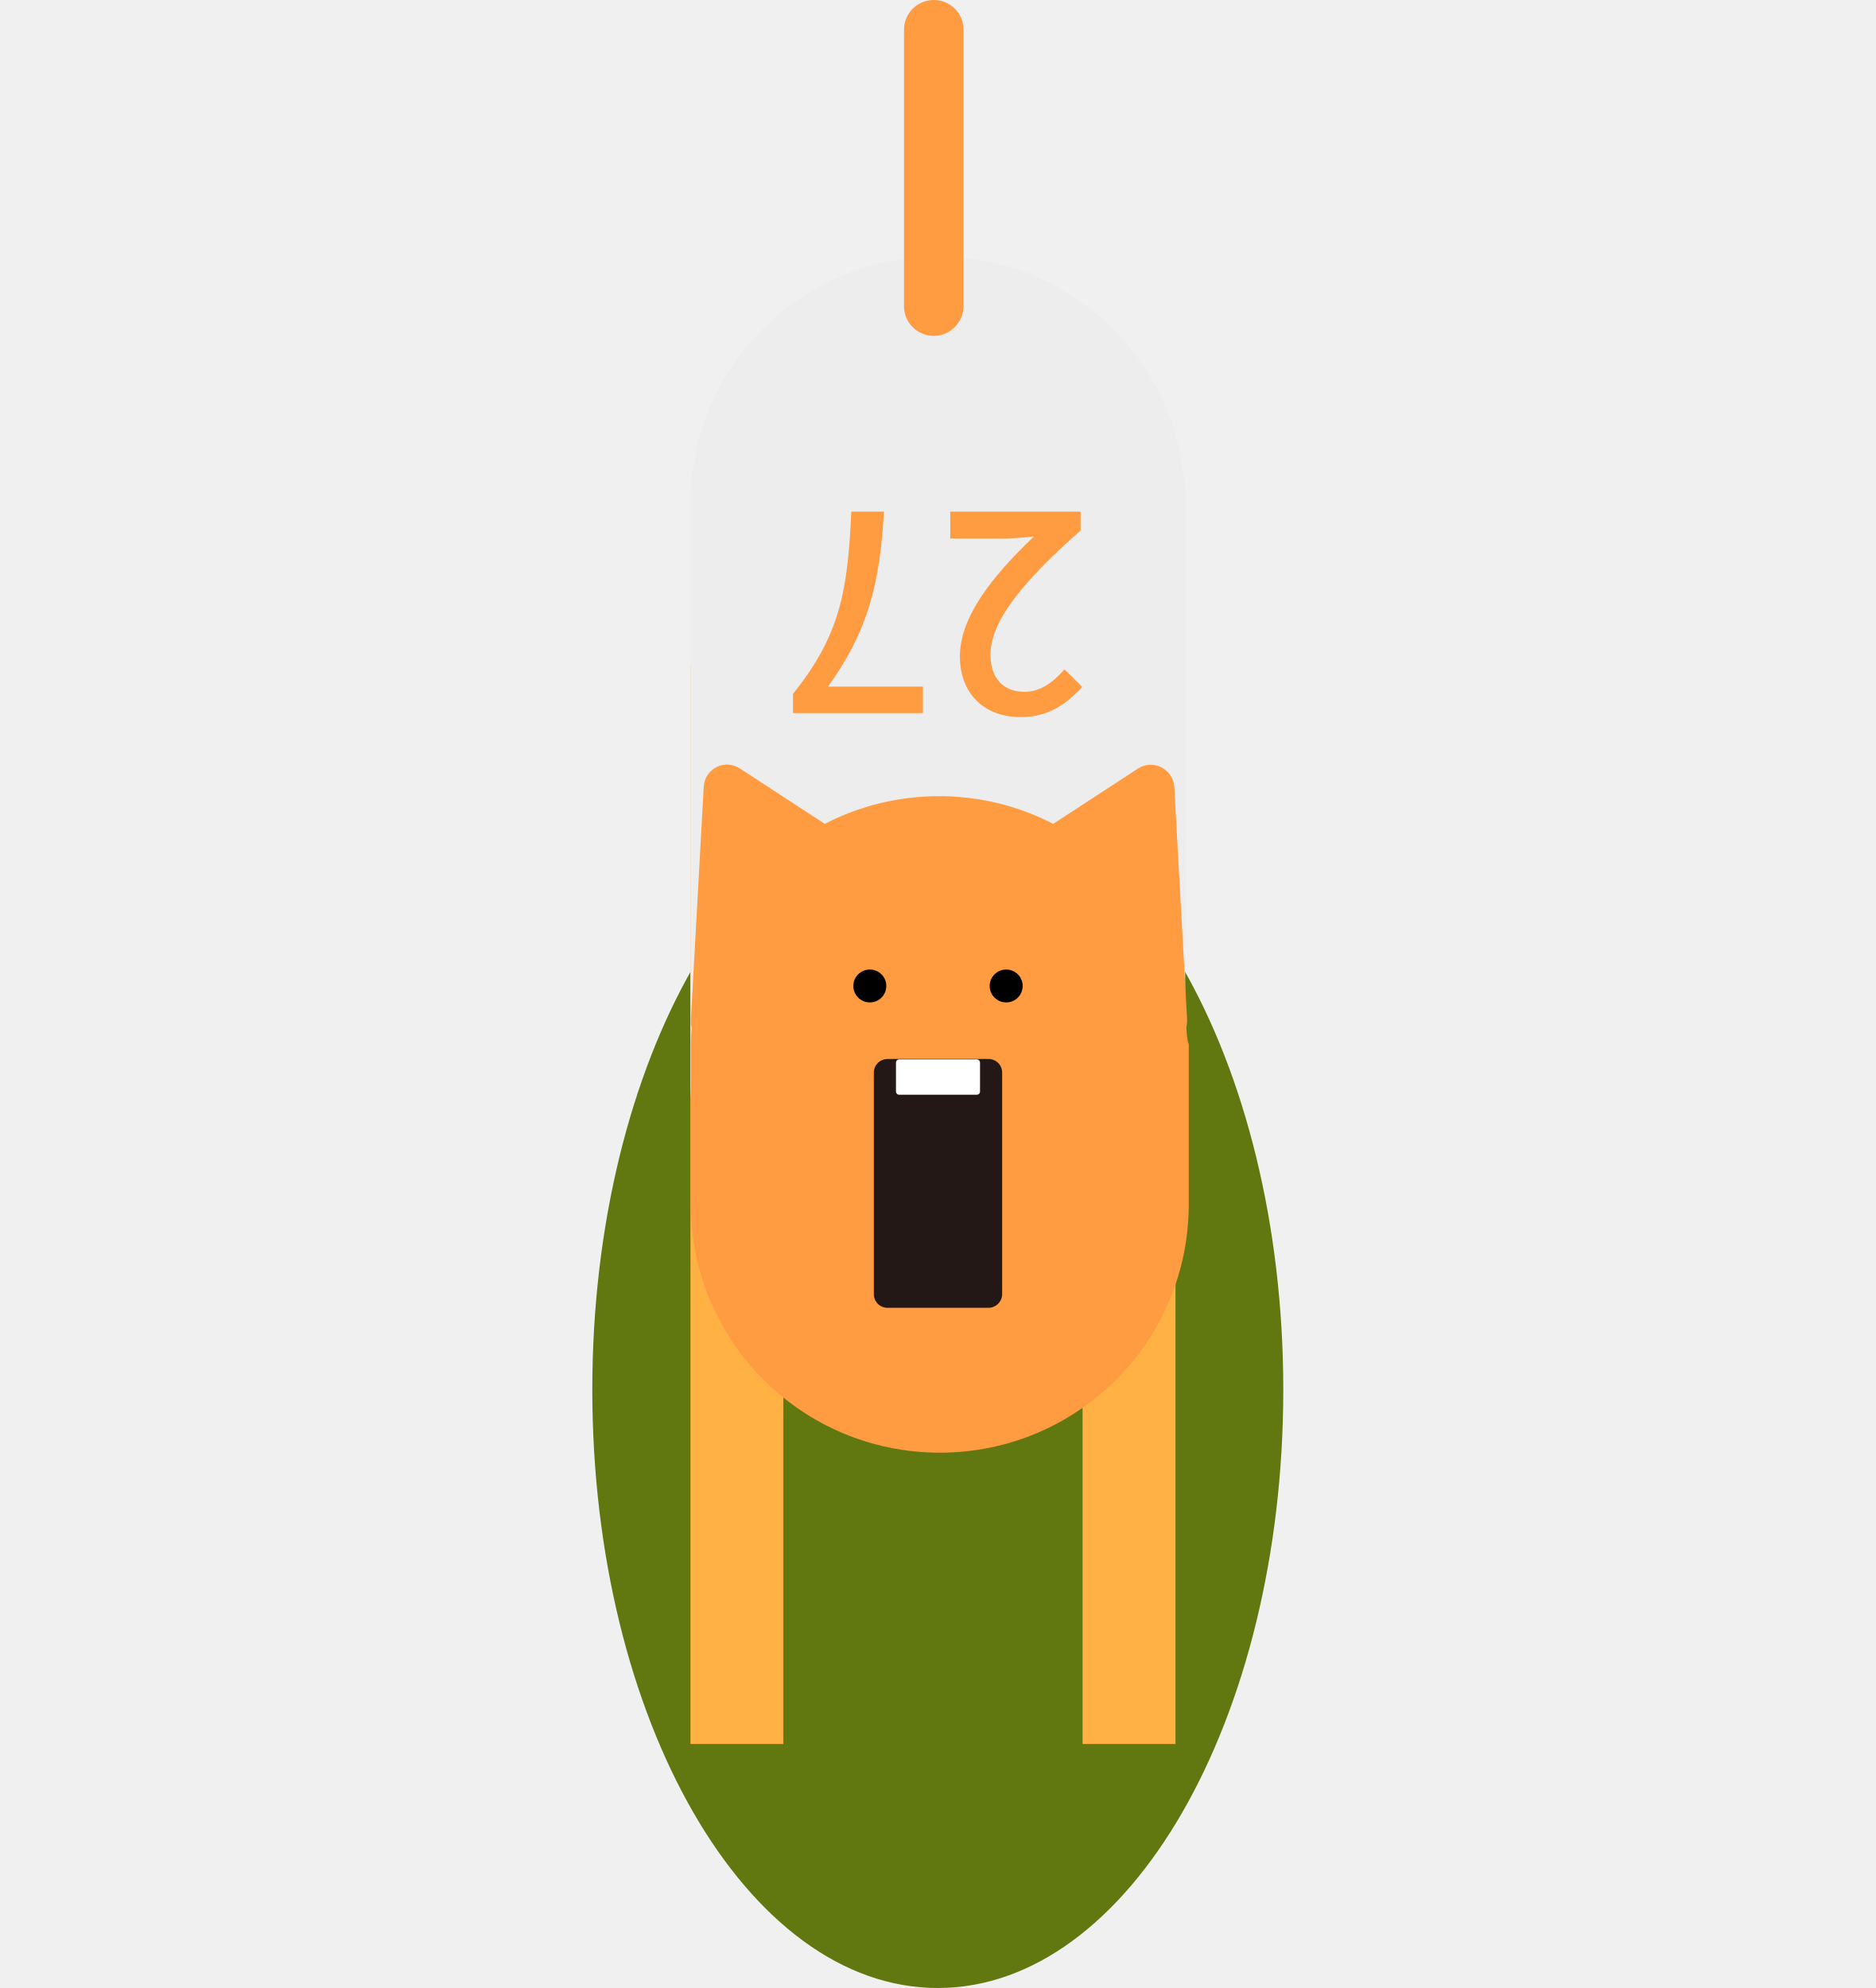
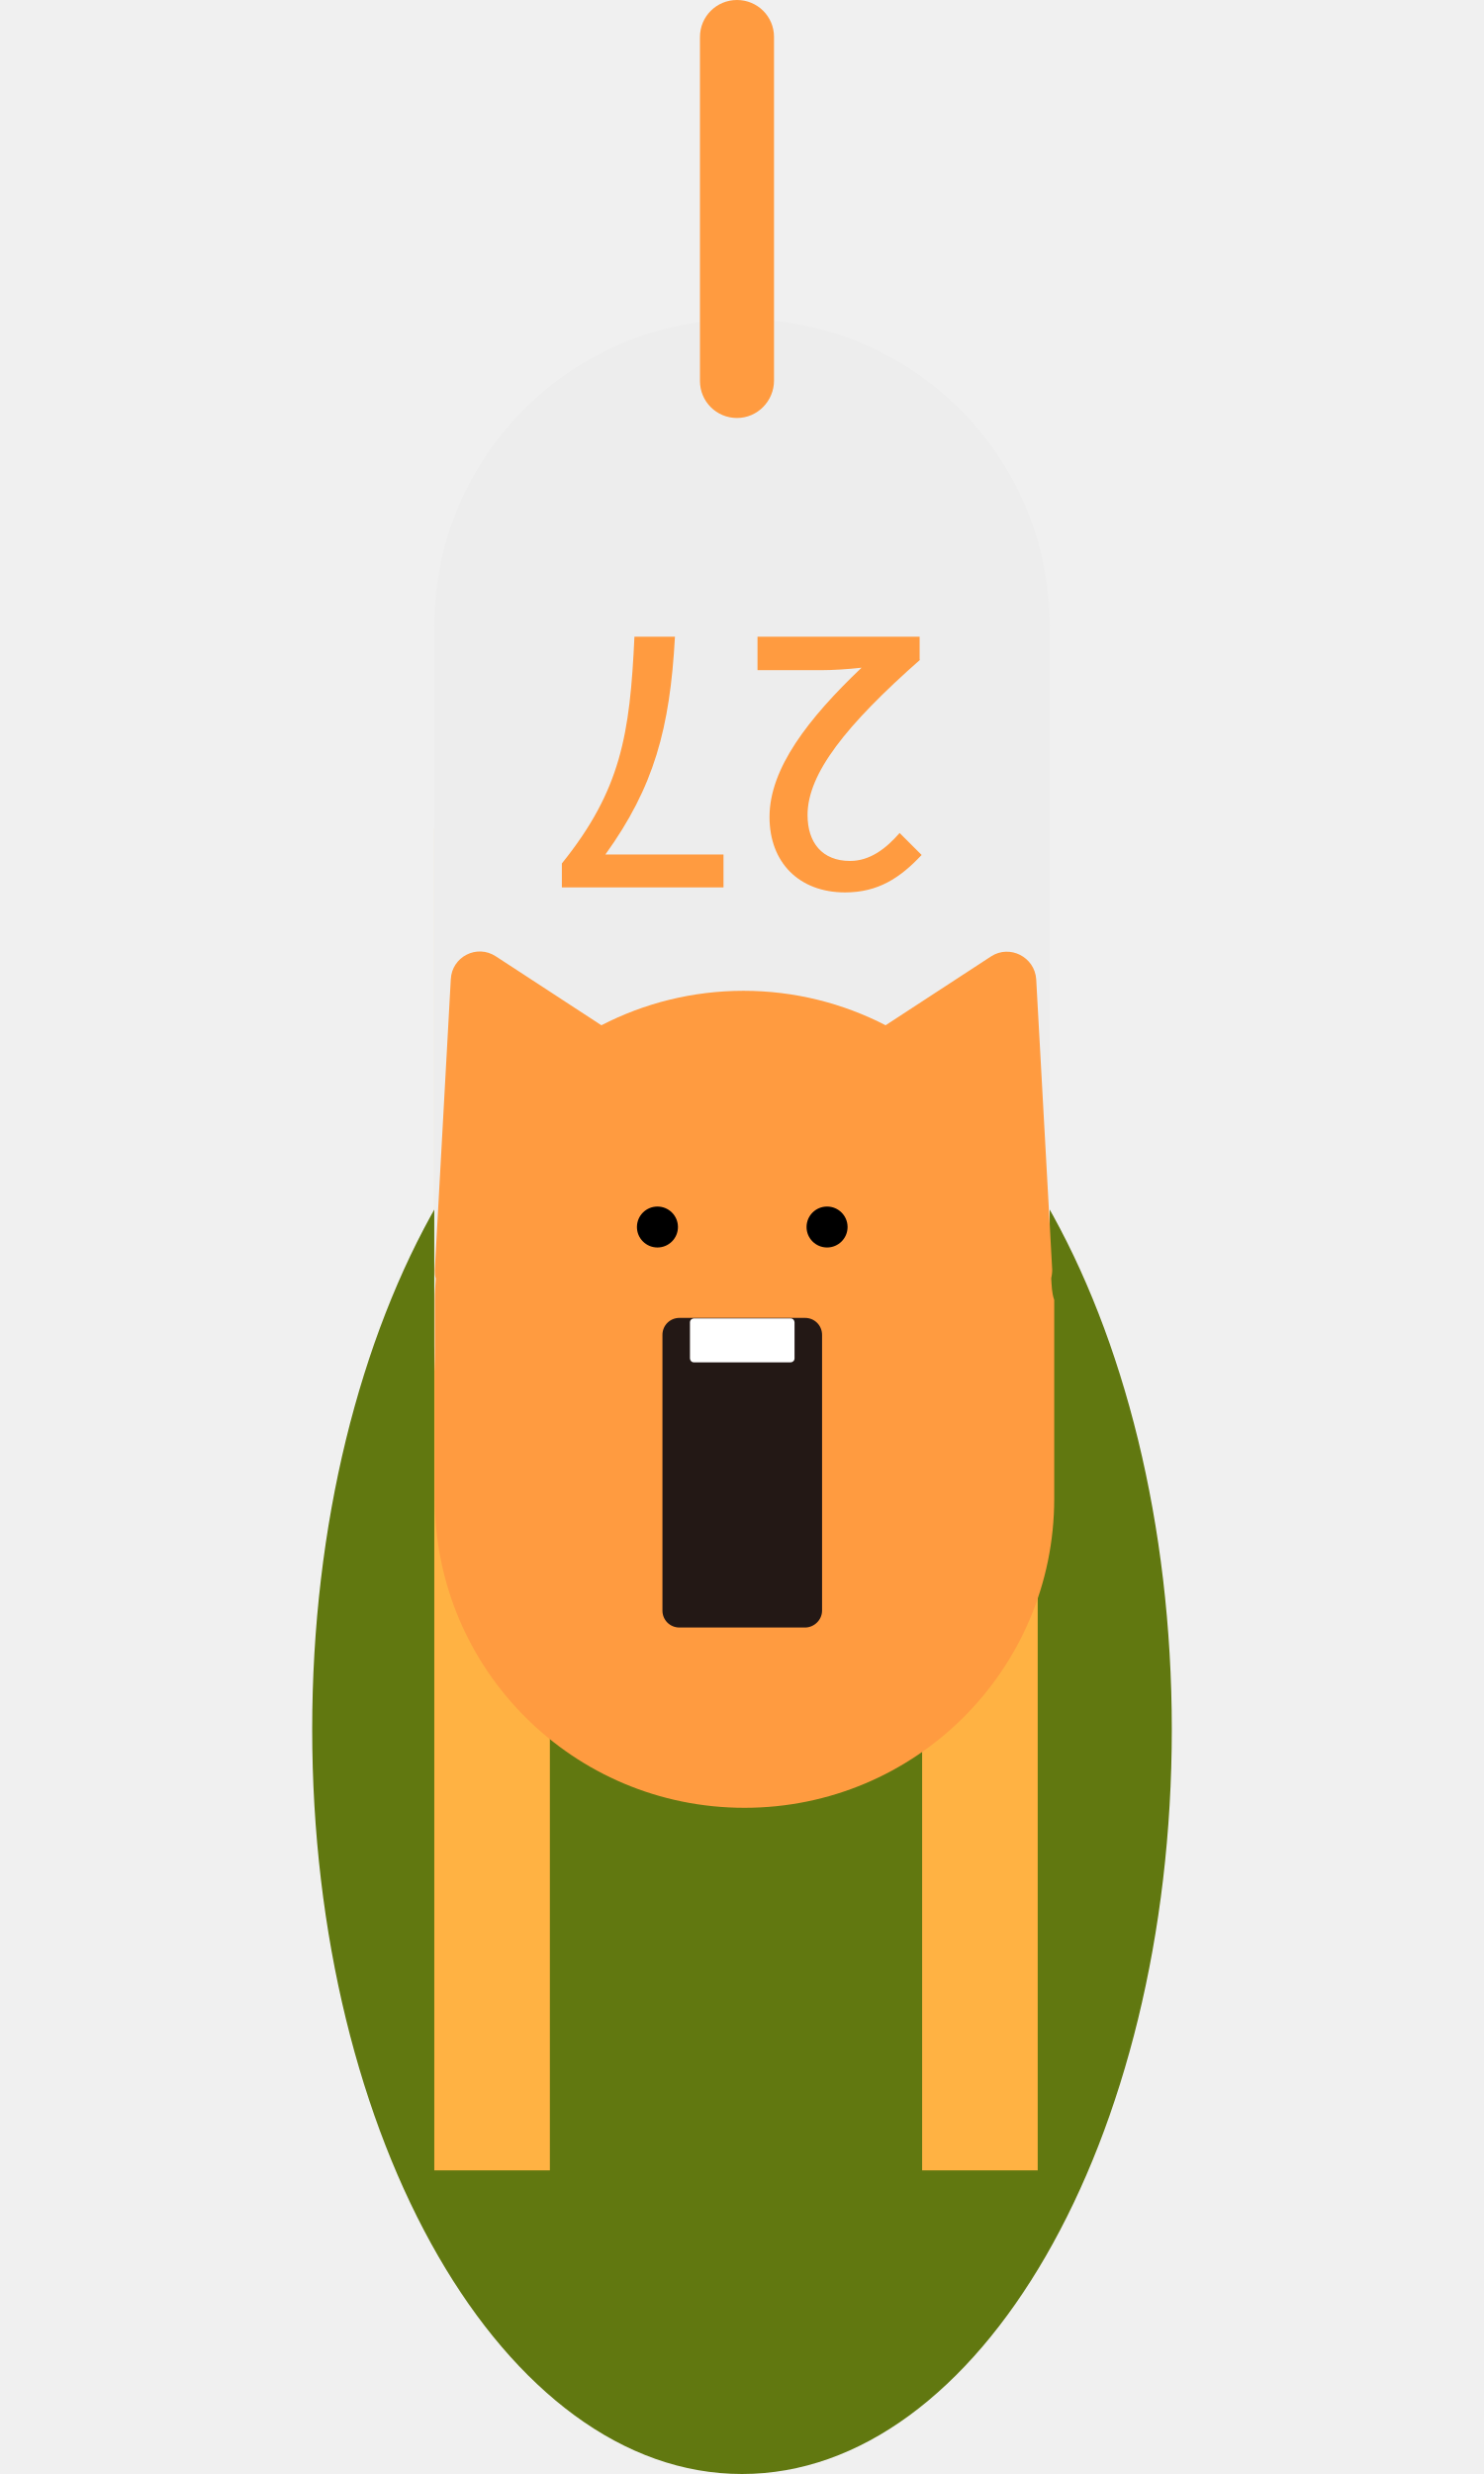
- <svg xmlns="http://www.w3.org/2000/svg" width="50" height="53" viewBox="0 0 220 633" fill="none">
+ <svg xmlns="http://www.w3.org/2000/svg" width="150" height="250" viewBox="0 0 220 633" fill="none">
  <path d="M110 633C170.751 633 220 547.704 220 442.487C220 337.269 170.751 251.973 110 251.973C49.249 251.973 0 337.269 0 442.487C0 547.704 49.249 633 110 633Z" fill="#617810" />
  <path d="M185.681 211.979H156.1V555.312H185.681V211.979Z" fill="#FFB243" />
  <path d="M60.827 211.979H31.246V555.312H60.827V211.979Z" fill="#FFB243" />
  <path d="M31.246 344.355V160.23C31.246 116.787 66.461 81.648 110 81.648C153.539 81.648 188.754 116.787 188.754 160.23V344.355C188.754 387.799 153.539 422.937 110 422.937C66.589 422.937 31.246 387.799 31.246 344.355Z" fill="#EDEDED" />
  <path d="M189.139 327.105C189.267 326.466 189.395 325.7 189.395 324.933L187.346 287.75L185.297 250.568C184.913 244.818 178.51 241.624 173.772 244.69L146.752 262.323C135.867 256.701 123.446 253.507 110.384 253.507C97.322 253.507 84.901 256.701 74.016 262.323L46.996 244.69C42.13 241.496 35.728 244.818 35.471 250.568L33.423 287.75L31.374 324.933C31.374 325.7 31.374 326.466 31.63 327.105C31.502 328.894 31.374 330.811 31.374 332.6V383.454C31.374 427.154 66.845 462.547 110.64 462.547C154.435 462.547 189.907 427.154 189.907 383.454V332.6C189.267 330.811 189.267 328.894 189.139 327.105Z" fill="#FF9B40" />
  <path d="M126.135 416.42H93.993C91.56 416.42 89.639 414.504 89.639 412.076V341.544C89.639 339.116 91.56 337.199 93.993 337.199H126.135C128.568 337.199 130.489 339.116 130.489 341.544V412.076C130.489 414.504 128.44 416.42 126.135 416.42Z" fill="#231815" />
  <path d="M131.77 319.183C134.669 319.183 137.02 316.838 137.02 313.945C137.02 311.051 134.669 308.706 131.77 308.706C128.87 308.706 126.519 311.051 126.519 313.945C126.519 316.838 128.87 319.183 131.77 319.183Z" fill="black" />
  <path d="M88.359 319.183C91.258 319.183 93.609 316.838 93.609 313.945C93.609 311.051 91.258 308.706 88.359 308.706C85.459 308.706 83.108 311.051 83.108 313.945C83.108 316.838 85.459 319.183 88.359 319.183Z" fill="black" />
  <path d="M122.421 348.572H97.707C97.066 348.572 96.682 348.061 96.682 347.549V338.35C96.682 337.711 97.194 337.327 97.707 337.327H122.421C123.062 337.327 123.446 337.838 123.446 338.35V347.549C123.446 348.188 122.934 348.572 122.421 348.572Z" fill="white" />
  <path d="M155.588 168.792C136.636 185.53 126.775 197.924 126.775 208.53C126.775 215.557 130.489 220.285 137.66 220.285C142.782 220.285 146.88 217.091 150.338 213.13L155.972 218.752C150.466 224.629 144.831 228.335 136.38 228.335C124.598 228.335 117.043 220.668 117.043 209.041C117.043 196.647 126.903 183.869 140.605 170.836C137.276 171.219 133.306 171.475 130.105 171.475H113.97V162.914H155.46V168.792H155.588Z" fill="#FF9B40" />
  <path d="M75.041 218.624H105.262V227.057H63.9V220.924C79.01 202.141 81.316 187.958 82.468 162.914H92.841C91.56 186.425 87.462 201.374 75.041 218.624Z" fill="#FF9B40" />
  <path d="M108.719 106.948C103.469 106.948 99.243 102.732 99.243 97.493V9.455C99.243 4.217 103.469 0 108.719 0C113.97 0 118.196 4.217 118.196 9.455V97.365C118.196 102.604 113.97 106.948 108.719 106.948Z" fill="#FF9B40" />
</svg>
